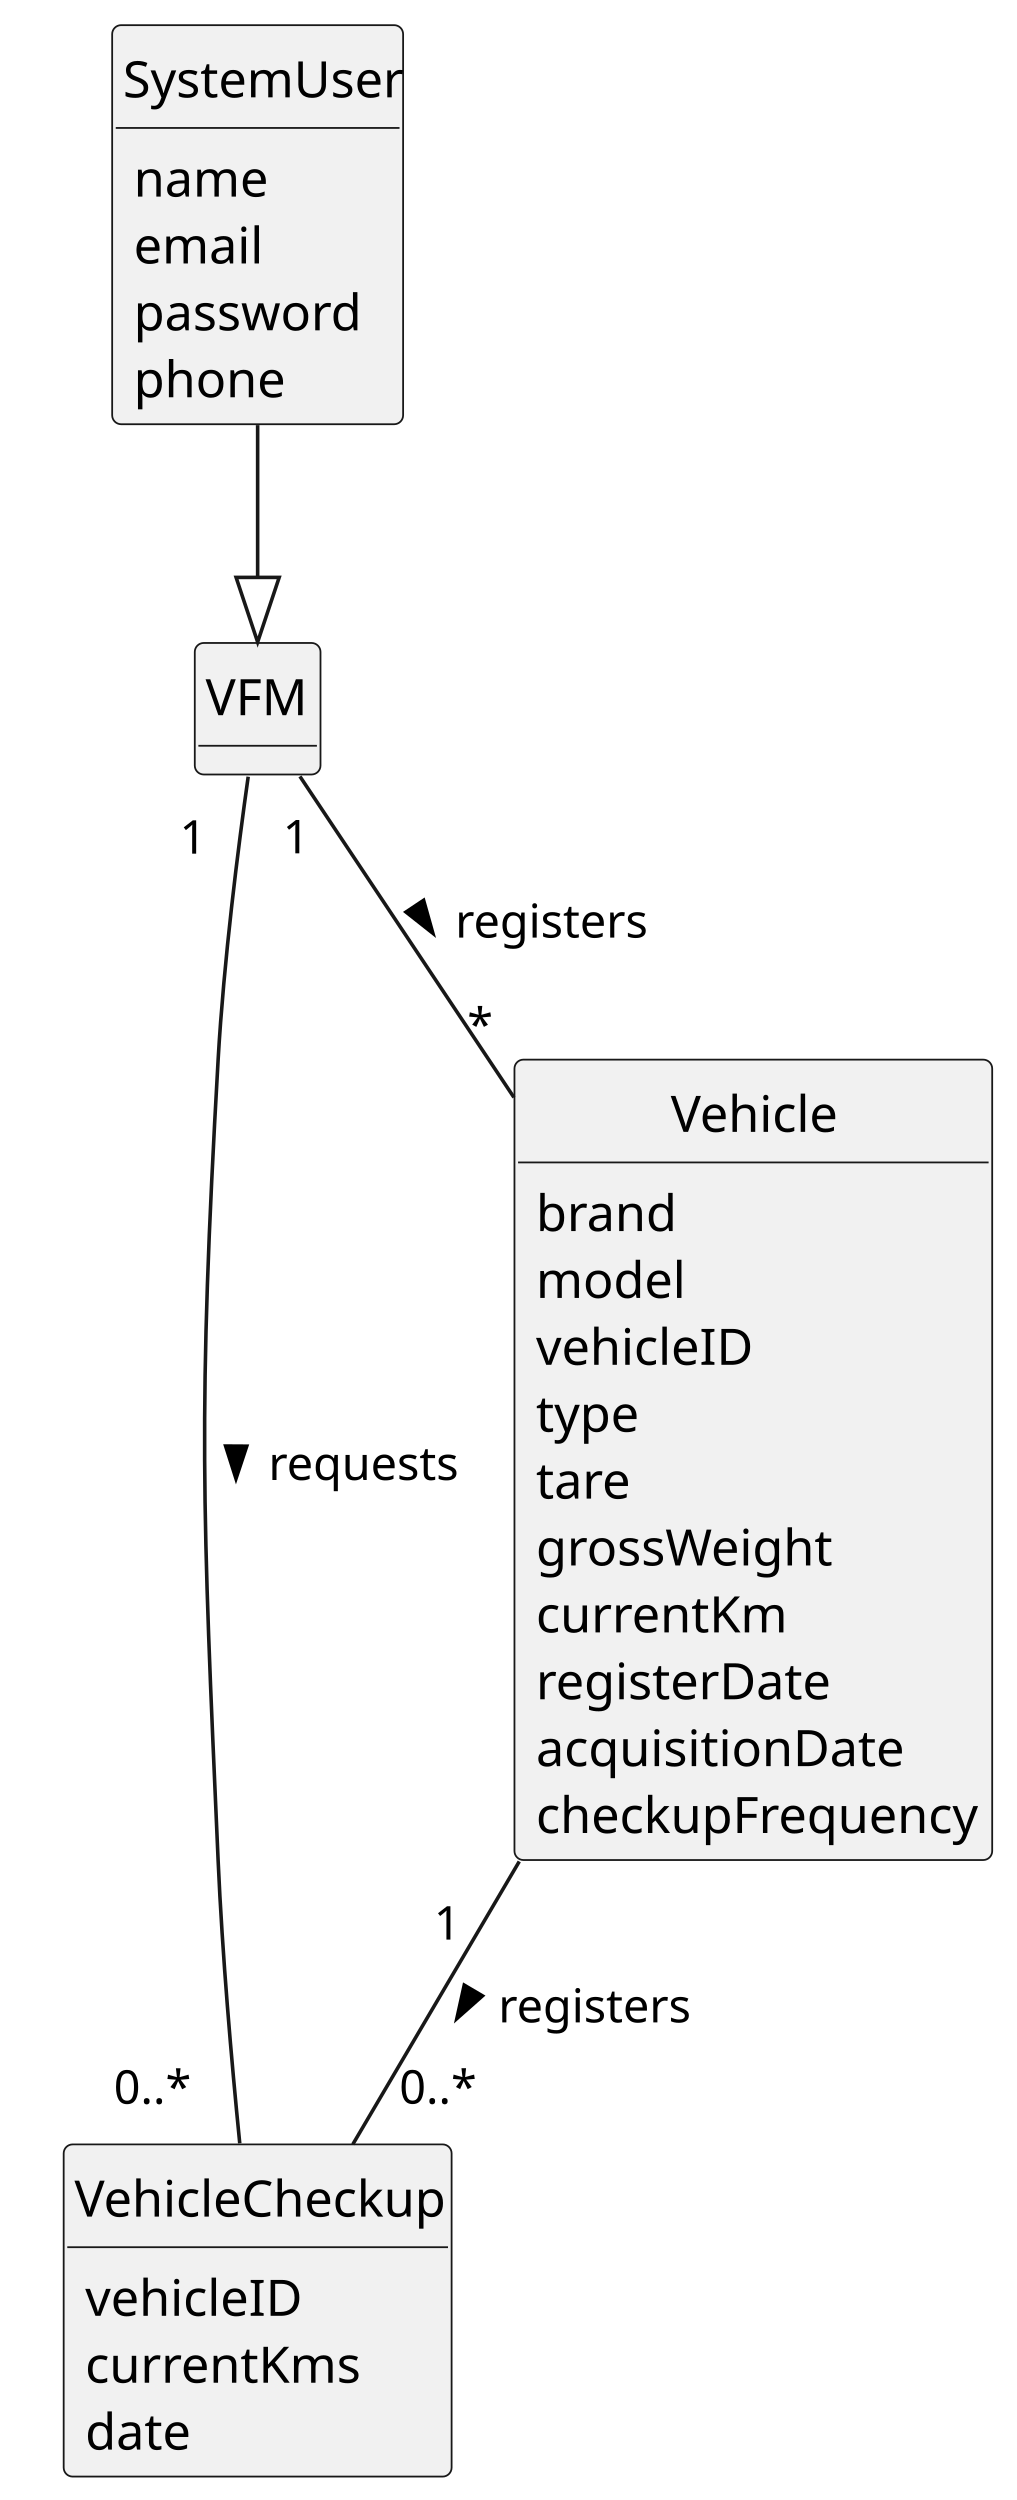
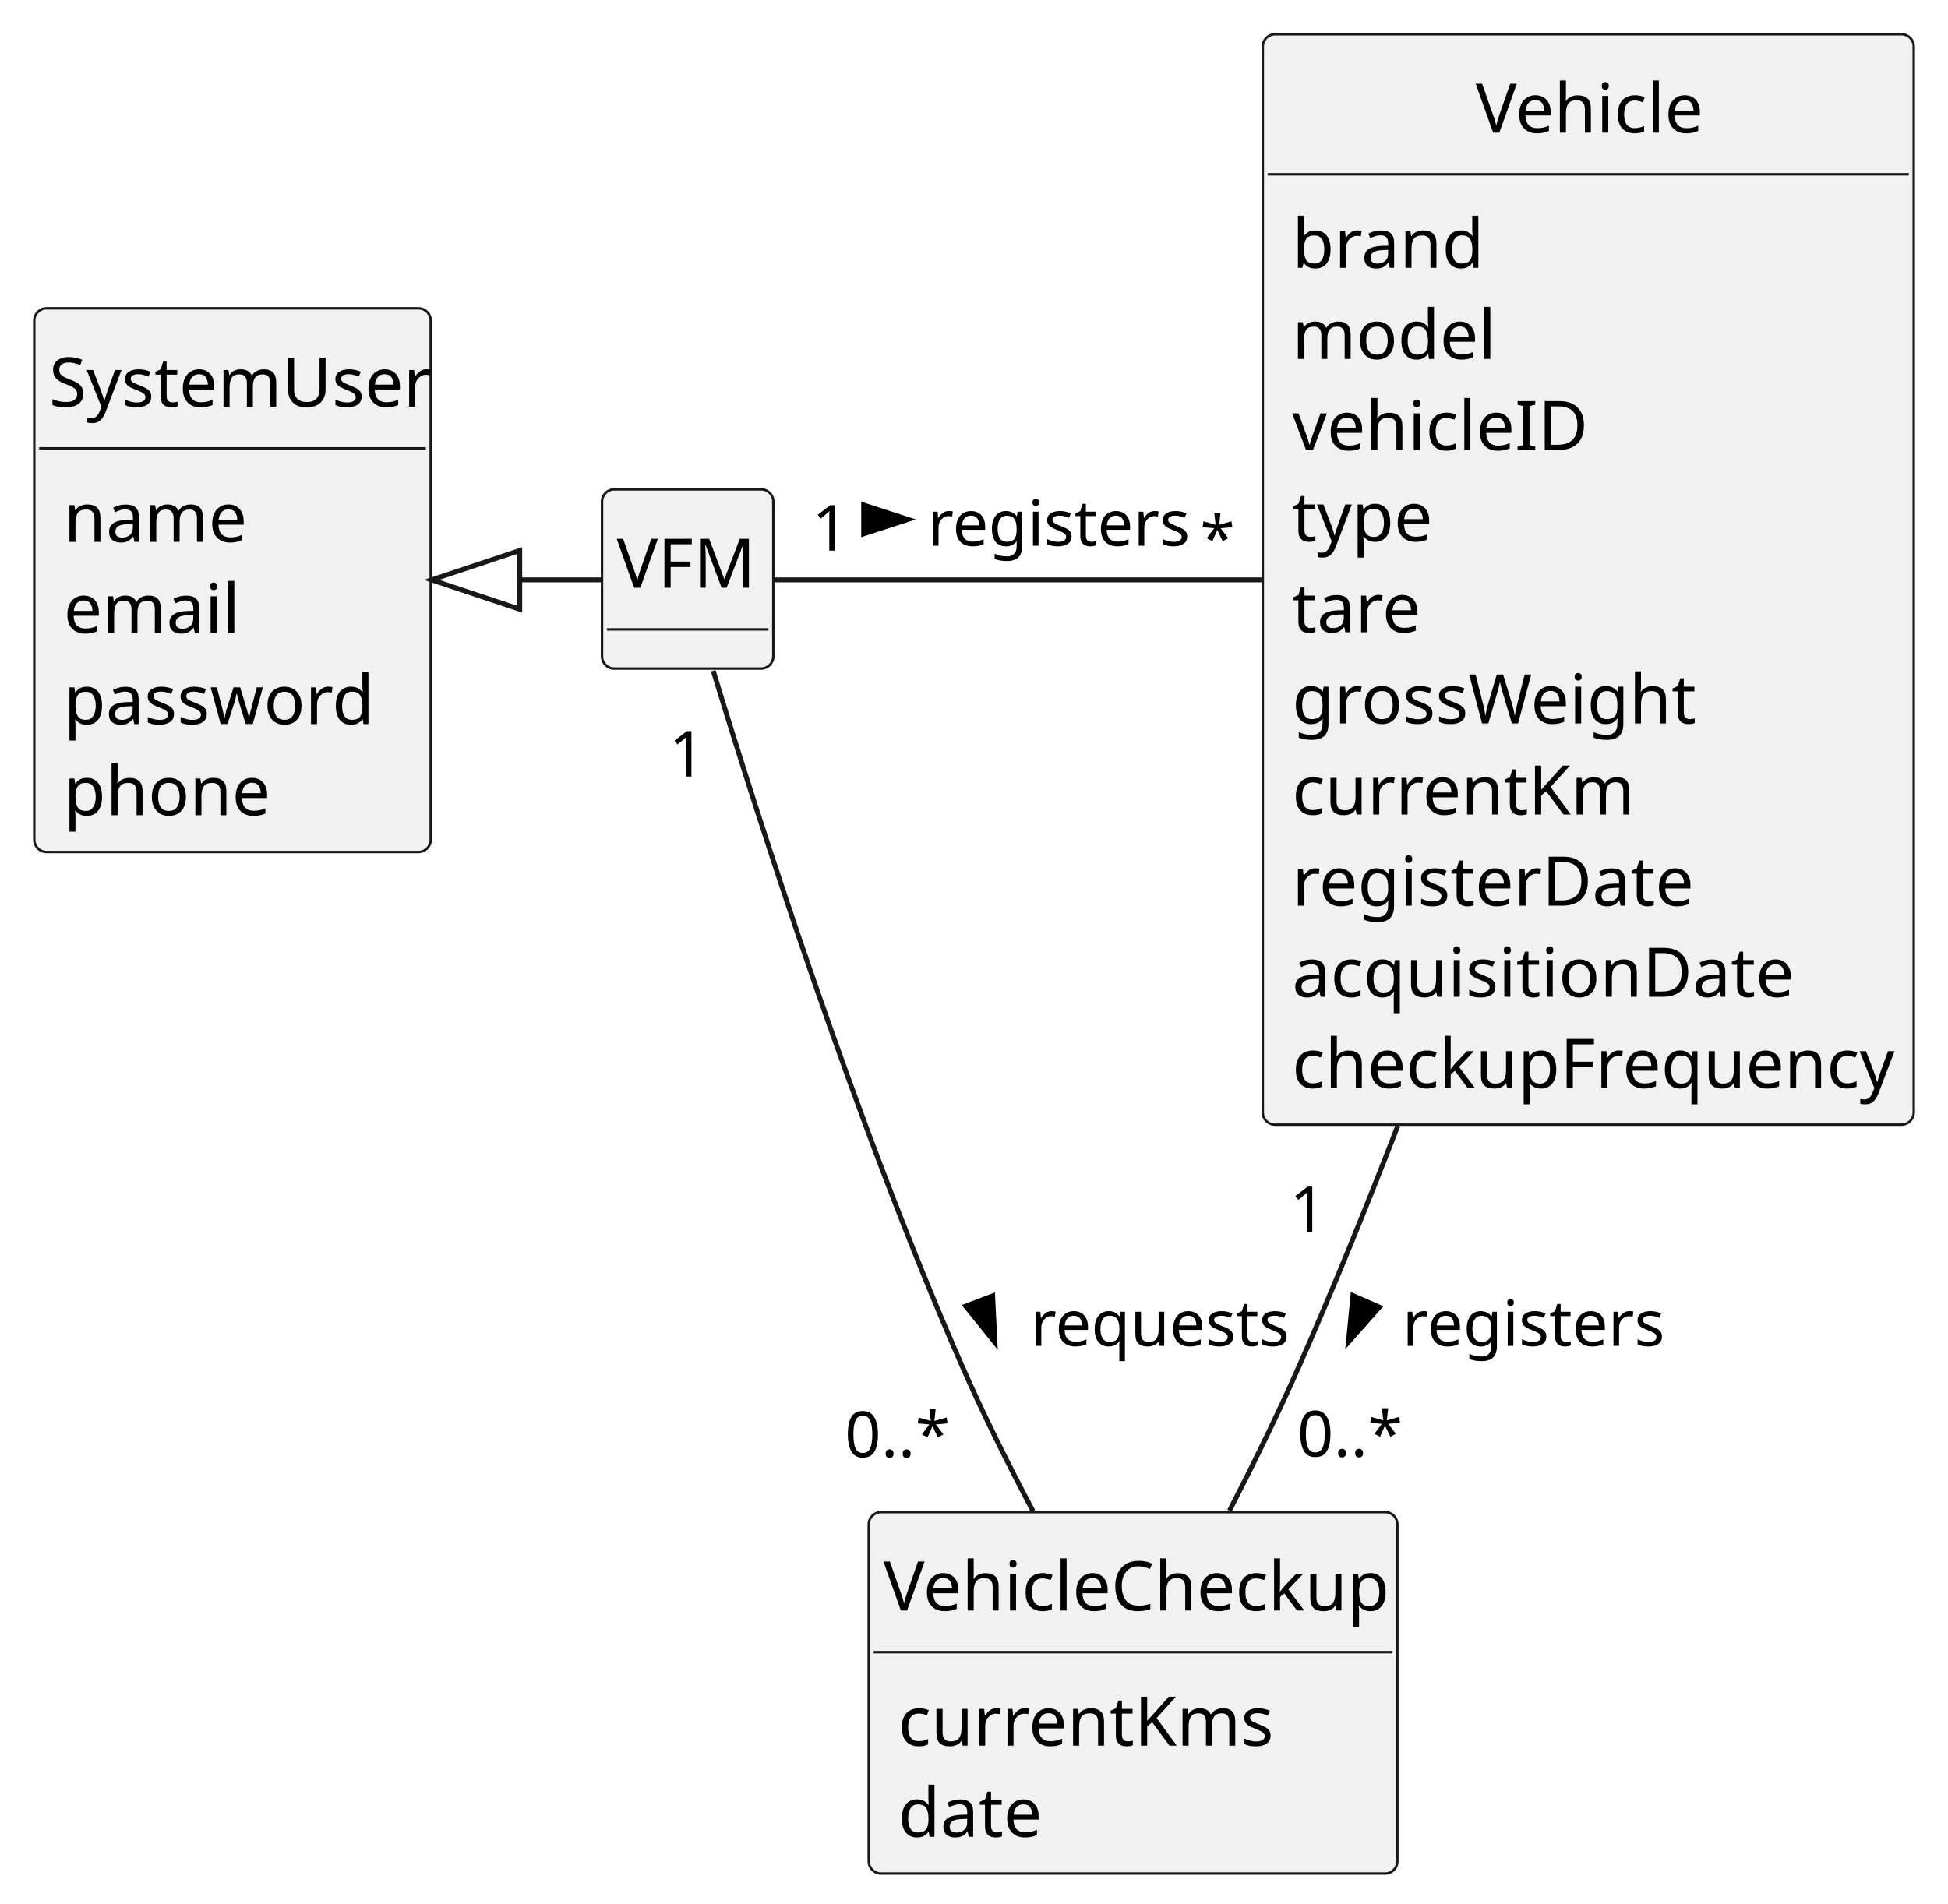
- <svg xmlns="http://www.w3.org/2000/svg" contentStyleType="text/css" height="696px" preserveAspectRatio="none" style="width:283px;height:696px;background:#FFFFFF;" version="1.1" viewBox="0 0 283 696" width="283px" zoomAndPan="magnify">
+ <svg xmlns="http://www.w3.org/2000/svg" contentStyleType="text/css" height="389px" preserveAspectRatio="none" style="width:398px;height:389px;background:#FFFFFF;" version="1.1" viewBox="0 0 398 389" width="398px" zoomAndPan="magnify">
  <defs />
  <g>
    <g id="elem_SystemUser">
-       <rect codeLine="13" fill="#F1F1F1" height="111.106" id="SystemUser" rx="2.5" ry="2.5" style="stroke:#181818;stroke-width:0.5;" width="81" x="31.227" y="7" />
-       <text fill="#000000" font-family="sans-serif" font-size="14" lengthAdjust="spacing" textLength="75" x="34.227" y="27.107">SystemUser</text>
-       <line style="stroke:#181818;stroke-width:0.5;" x1="32.227" x2="111.227" y1="35.621" y2="35.621" />
-       <text fill="#000000" font-family="sans-serif" font-size="14" lengthAdjust="spacing" textLength="35" x="37.227" y="54.728">name</text>
-       <text fill="#000000" font-family="sans-serif" font-size="14" lengthAdjust="spacing" textLength="33" x="37.227" y="73.35">email</text>
-       <text fill="#000000" font-family="sans-serif" font-size="14" lengthAdjust="spacing" textLength="60" x="37.227" y="91.971">password</text>
-       <text fill="#000000" font-family="sans-serif" font-size="14" lengthAdjust="spacing" textLength="40" x="37.227" y="110.592">phone</text>
+       <rect codeLine="13" fill="#F1F1F1" height="111.106" id="SystemUser" rx="2.5" ry="2.5" style="stroke:#181818;stroke-width:0.5;" width="81" x="7" y="63" />
+       <text fill="#000000" font-family="sans-serif" font-size="14" lengthAdjust="spacing" textLength="75" x="10" y="83.107">SystemUser</text>
+       <line style="stroke:#181818;stroke-width:0.5;" x1="8" x2="87" y1="91.621" y2="91.621" />
+       <text fill="#000000" font-family="sans-serif" font-size="14" lengthAdjust="spacing" textLength="35" x="13" y="110.728">name</text>
+       <text fill="#000000" font-family="sans-serif" font-size="14" lengthAdjust="spacing" textLength="33" x="13" y="129.35">email</text>
+       <text fill="#000000" font-family="sans-serif" font-size="14" lengthAdjust="spacing" textLength="60" x="13" y="147.971">password</text>
+       <text fill="#000000" font-family="sans-serif" font-size="14" lengthAdjust="spacing" textLength="40" x="13" y="166.592">phone</text>
    </g>
    <g id="elem_VFM">
-       <rect codeLine="20" fill="#F1F1F1" height="36.621" id="VFM" rx="2.5" ry="2.5" style="stroke:#181818;stroke-width:0.5;" width="35" x="54.227" y="179" />
-       <text fill="#000000" font-family="sans-serif" font-size="14" lengthAdjust="spacing" textLength="29" x="57.227" y="199.107">VFM</text>
-       <line style="stroke:#181818;stroke-width:0.5;" x1="55.227" x2="88.227" y1="207.621" y2="207.621" />
+       <rect codeLine="20" fill="#F1F1F1" height="36.621" id="VFM" rx="2.5" ry="2.5" style="stroke:#181818;stroke-width:0.5;" width="35" x="123" y="100" />
+       <text fill="#000000" font-family="sans-serif" font-size="14" lengthAdjust="spacing" textLength="29" x="126" y="120.107">VFM</text>
+       <line style="stroke:#181818;stroke-width:0.5;" x1="124" x2="157" y1="128.621" y2="128.621" />
    </g>
    <g id="elem_VehicleCheckup">
-       <rect codeLine="24" fill="#F1F1F1" height="92.484" id="VehicleCheckup" rx="2.5" ry="2.5" style="stroke:#181818;stroke-width:0.5;" width="108" x="17.727" y="597" />
-       <text fill="#000000" font-family="sans-serif" font-size="14" lengthAdjust="spacing" textLength="102" x="20.727" y="617.107">VehicleCheckup</text>
-       <line style="stroke:#181818;stroke-width:0.5;" x1="18.727" x2="124.727" y1="625.621" y2="625.621" />
-       <text fill="#000000" font-family="sans-serif" font-size="14" lengthAdjust="spacing" textLength="57" x="23.727" y="644.729">vehicleID</text>
-       <text fill="#000000" font-family="sans-serif" font-size="14" lengthAdjust="spacing" textLength="72" x="23.727" y="663.35">currentKms</text>
-       <text fill="#000000" font-family="sans-serif" font-size="14" lengthAdjust="spacing" textLength="28" x="23.727" y="681.971">date</text>
+       <rect codeLine="24" fill="#F1F1F1" height="73.863" id="VehicleCheckup" rx="2.5" ry="2.5" style="stroke:#181818;stroke-width:0.5;" width="108" x="177.5" y="309" />
+       <text fill="#000000" font-family="sans-serif" font-size="14" lengthAdjust="spacing" textLength="102" x="180.5" y="329.107">VehicleCheckup</text>
+       <line style="stroke:#181818;stroke-width:0.5;" x1="178.5" x2="284.5" y1="337.621" y2="337.621" />
+       <text fill="#000000" font-family="sans-serif" font-size="14" lengthAdjust="spacing" textLength="72" x="183.5" y="356.728">currentKms</text>
+       <text fill="#000000" font-family="sans-serif" font-size="14" lengthAdjust="spacing" textLength="28" x="183.5" y="375.35">date</text>
    </g>
    <g id="elem_Vehicle">
-       <rect codeLine="31" fill="#F1F1F1" height="222.832" id="Vehicle" rx="2.5" ry="2.5" style="stroke:#181818;stroke-width:0.5;" width="133" x="143.227" y="295" />
-       <text fill="#000000" font-family="sans-serif" font-size="14" lengthAdjust="spacing" textLength="46" x="186.727" y="315.107">Vehicle</text>
-       <line style="stroke:#181818;stroke-width:0.5;" x1="144.227" x2="275.227" y1="323.621" y2="323.621" />
-       <text fill="#000000" font-family="sans-serif" font-size="14" lengthAdjust="spacing" textLength="37" x="149.227" y="342.728">brand</text>
-       <text fill="#000000" font-family="sans-serif" font-size="14" lengthAdjust="spacing" textLength="38" x="149.227" y="361.35">model</text>
-       <text fill="#000000" font-family="sans-serif" font-size="14" lengthAdjust="spacing" textLength="57" x="149.227" y="379.971">vehicleID</text>
-       <text fill="#000000" font-family="sans-serif" font-size="14" lengthAdjust="spacing" textLength="27" x="149.227" y="398.592">type</text>
-       <text fill="#000000" font-family="sans-serif" font-size="14" lengthAdjust="spacing" textLength="25" x="149.227" y="417.213">tare</text>
-       <text fill="#000000" font-family="sans-serif" font-size="14" lengthAdjust="spacing" textLength="79" x="149.227" y="435.834">grossWeight</text>
-       <text fill="#000000" font-family="sans-serif" font-size="14" lengthAdjust="spacing" textLength="65" x="149.227" y="454.455">currentKm</text>
-       <text fill="#000000" font-family="sans-serif" font-size="14" lengthAdjust="spacing" textLength="78" x="149.227" y="473.076">registerDate</text>
-       <text fill="#000000" font-family="sans-serif" font-size="14" lengthAdjust="spacing" textLength="97" x="149.227" y="491.697">acquisitionDate</text>
-       <text fill="#000000" font-family="sans-serif" font-size="14" lengthAdjust="spacing" textLength="121" x="149.227" y="510.318">checkupFrequency</text>
+       <rect codeLine="30" fill="#F1F1F1" height="222.832" id="Vehicle" rx="2.5" ry="2.5" style="stroke:#181818;stroke-width:0.5;" width="133" x="258" y="7" />
+       <text fill="#000000" font-family="sans-serif" font-size="14" lengthAdjust="spacing" textLength="46" x="301.5" y="27.107">Vehicle</text>
+       <line style="stroke:#181818;stroke-width:0.5;" x1="259" x2="390" y1="35.621" y2="35.621" />
+       <text fill="#000000" font-family="sans-serif" font-size="14" lengthAdjust="spacing" textLength="37" x="264" y="54.728">brand</text>
+       <text fill="#000000" font-family="sans-serif" font-size="14" lengthAdjust="spacing" textLength="38" x="264" y="73.35">model</text>
+       <text fill="#000000" font-family="sans-serif" font-size="14" lengthAdjust="spacing" textLength="57" x="264" y="91.971">vehicleID</text>
+       <text fill="#000000" font-family="sans-serif" font-size="14" lengthAdjust="spacing" textLength="27" x="264" y="110.592">type</text>
+       <text fill="#000000" font-family="sans-serif" font-size="14" lengthAdjust="spacing" textLength="25" x="264" y="129.213">tare</text>
+       <text fill="#000000" font-family="sans-serif" font-size="14" lengthAdjust="spacing" textLength="79" x="264" y="147.834">grossWeight</text>
+       <text fill="#000000" font-family="sans-serif" font-size="14" lengthAdjust="spacing" textLength="65" x="264" y="166.455">currentKm</text>
+       <text fill="#000000" font-family="sans-serif" font-size="14" lengthAdjust="spacing" textLength="78" x="264" y="185.076">registerDate</text>
+       <text fill="#000000" font-family="sans-serif" font-size="14" lengthAdjust="spacing" textLength="97" x="264" y="203.697">acquisitionDate</text>
+       <text fill="#000000" font-family="sans-serif" font-size="14" lengthAdjust="spacing" textLength="121" x="264" y="222.318">checkupFrequency</text>
    </g>
    <g id="link_VFM_Vehicle">
-       <path codeLine="46" d="M83.497,216.15 C96.987,236.39 120.207,271.21 143.077,305.52 " fill="none" id="VFM-Vehicle" style="stroke:#181818;stroke-width:1.0;" />
-       <polygon fill="#000000" points="120.501,259.806,117.929,250.65,113.038,253.91,120.501,259.806" style="stroke:#000000;stroke-width:1.0;" />
-       <text fill="#000000" font-family="sans-serif" font-size="13" lengthAdjust="spacing" textLength="50" x="126.727" y="261.028">registers</text>
-       <text fill="#000000" font-family="sans-serif" font-size="13" lengthAdjust="spacing" textLength="7" x="78.72" y="237.565">1</text>
-       <text fill="#000000" font-family="sans-serif" font-size="13" lengthAdjust="spacing" textLength="5" x="130.082" y="289.916">*</text>
+       <path codeLine="45" d="M158.14,118.5 C180.99,118.5 222.11,118.5 257.75,118.5 " fill="none" id="VFM-Vehicle" style="stroke:#181818;stroke-width:1.0;" />
+       <polygon fill="#000000" points="185.5,106.145,176.455,103.207,176.455,109.084,185.5,106.145" style="stroke:#000000;stroke-width:1.0;" />
+       <text fill="#000000" font-family="sans-serif" font-size="13" lengthAdjust="spacing" textLength="50" x="189.5" y="111.528">registers</text>
+       <text fill="#000000" font-family="sans-serif" font-size="13" lengthAdjust="spacing" textLength="7" x="165.935" y="112.517">1</text>
+       <text fill="#000000" font-family="sans-serif" font-size="13" lengthAdjust="spacing" textLength="5" x="245.176" y="114.624">*</text>
    </g>
    <g id="link_Vehicle_VehicleCheckup">
-       <path codeLine="47" d="M144.567,518.23 C128.167,546.09 111.477,574.46 98.217,596.99 " fill="none" id="Vehicle-VehicleCheckup" style="stroke:#181818;stroke-width:1.0;" />
-       <polygon fill="#000000" points="127.192,561.955,134.312,555.65,129.246,552.669,127.192,561.955" style="stroke:#000000;stroke-width:1.0;" />
-       <text fill="#000000" font-family="sans-serif" font-size="13" lengthAdjust="spacing" textLength="50" x="138.727" y="563.028">registers</text>
-       <text fill="#000000" font-family="sans-serif" font-size="13" lengthAdjust="spacing" textLength="7" x="120.784" y="539.975">1</text>
-       <text fill="#000000" font-family="sans-serif" font-size="13" lengthAdjust="spacing" textLength="20" x="111.155" y="585.657">0..*</text>
+       <path codeLine="46" d="M285.6,230.03 C279.21,246.57 272.4,263.33 265.5,279 C261.19,288.79 256.1,299.17 251.19,308.73 " fill="none" id="Vehicle-VehicleCheckup" style="stroke:#181818;stroke-width:1.0;" />
+       <polygon fill="#000000" points="275.497,274.227,281.813,267.117,276.428,264.762,275.497,274.227" style="stroke:#000000;stroke-width:1.0;" />
+       <text fill="#000000" font-family="sans-serif" font-size="13" lengthAdjust="spacing" textLength="50" x="286.5" y="275.028">registers</text>
+       <text fill="#000000" font-family="sans-serif" font-size="13" lengthAdjust="spacing" textLength="7" x="263.499" y="251.762">1</text>
+       <text fill="#000000" font-family="sans-serif" font-size="13" lengthAdjust="spacing" textLength="20" x="265.029" y="297.644">0..*</text>
    </g>
    <g id="link_VFM_VehicleCheckup">
-       <path codeLine="48" d="M69.097,216.23 C66.367,235.55 62.297,267.39 60.727,295 C55.107,393.95 56.347,418.99 60.727,518 C61.887,544.13 64.407,573.26 66.747,596.71 " fill="none" id="VFM-VehicleCheckup" style="stroke:#181818;stroke-width:1.0;" />
-       <polygon fill="#000000" points="65.697,411.645,68.691,402.619,62.814,402.582,65.697,411.645" style="stroke:#000000;stroke-width:1.0;" />
-       <text fill="#000000" font-family="sans-serif" font-size="13" lengthAdjust="spacing" textLength="50" x="74.727" y="412.028">requests</text>
-       <text fill="#000000" font-family="sans-serif" font-size="13" lengthAdjust="spacing" textLength="7" x="50" y="237.666">1</text>
-       <text fill="#000000" font-family="sans-serif" font-size="13" lengthAdjust="spacing" textLength="20" x="31.666" y="585.677">0..*</text>
+       <path codeLine="47" d="M145.72,137.06 C154.76,166.79 174.49,228.73 196.5,279 C200.82,288.86 206.01,299.27 211.07,308.83 " fill="none" id="VFM-VehicleCheckup" style="stroke:#181818;stroke-width:1.0;" />
+       <polygon fill="#000000" points="203.278,274.319,202.809,264.82,197.315,266.91,203.278,274.319" style="stroke:#000000;stroke-width:1.0;" />
+       <text fill="#000000" font-family="sans-serif" font-size="13" lengthAdjust="spacing" textLength="50" x="210.5" y="275.028">requests</text>
+       <text fill="#000000" font-family="sans-serif" font-size="13" lengthAdjust="spacing" textLength="7" x="136.656" y="158.685">1</text>
+       <text fill="#000000" font-family="sans-serif" font-size="13" lengthAdjust="spacing" textLength="20" x="172.581" y="297.761">0..*</text>
    </g>
    <g id="link_SystemUser_VFM">
-       <path codeLine="49" d="M71.727,118.36 C71.727,139.97 71.727,145.28 71.727,160.75 " fill="none" id="SystemUser-to-VFM" style="stroke:#181818;stroke-width:1.0;" />
-       <polygon fill="none" points="71.727,178.75,77.727,160.75,65.727,160.75,71.727,178.75" style="stroke:#181818;stroke-width:1.0;" />
+       <path codeLine="48" d="M106.19,118.5 C117.77,118.5 111.35,118.5 122.93,118.5 " fill="none" id="SystemUser-backto-VFM" style="stroke:#181818;stroke-width:1.0;" />
+       <polygon fill="none" points="88.19,118.5,106.19,124.5,106.19,112.5,88.19,118.5" style="stroke:#181818;stroke-width:1.0;" />
    </g>
  </g>
</svg>
